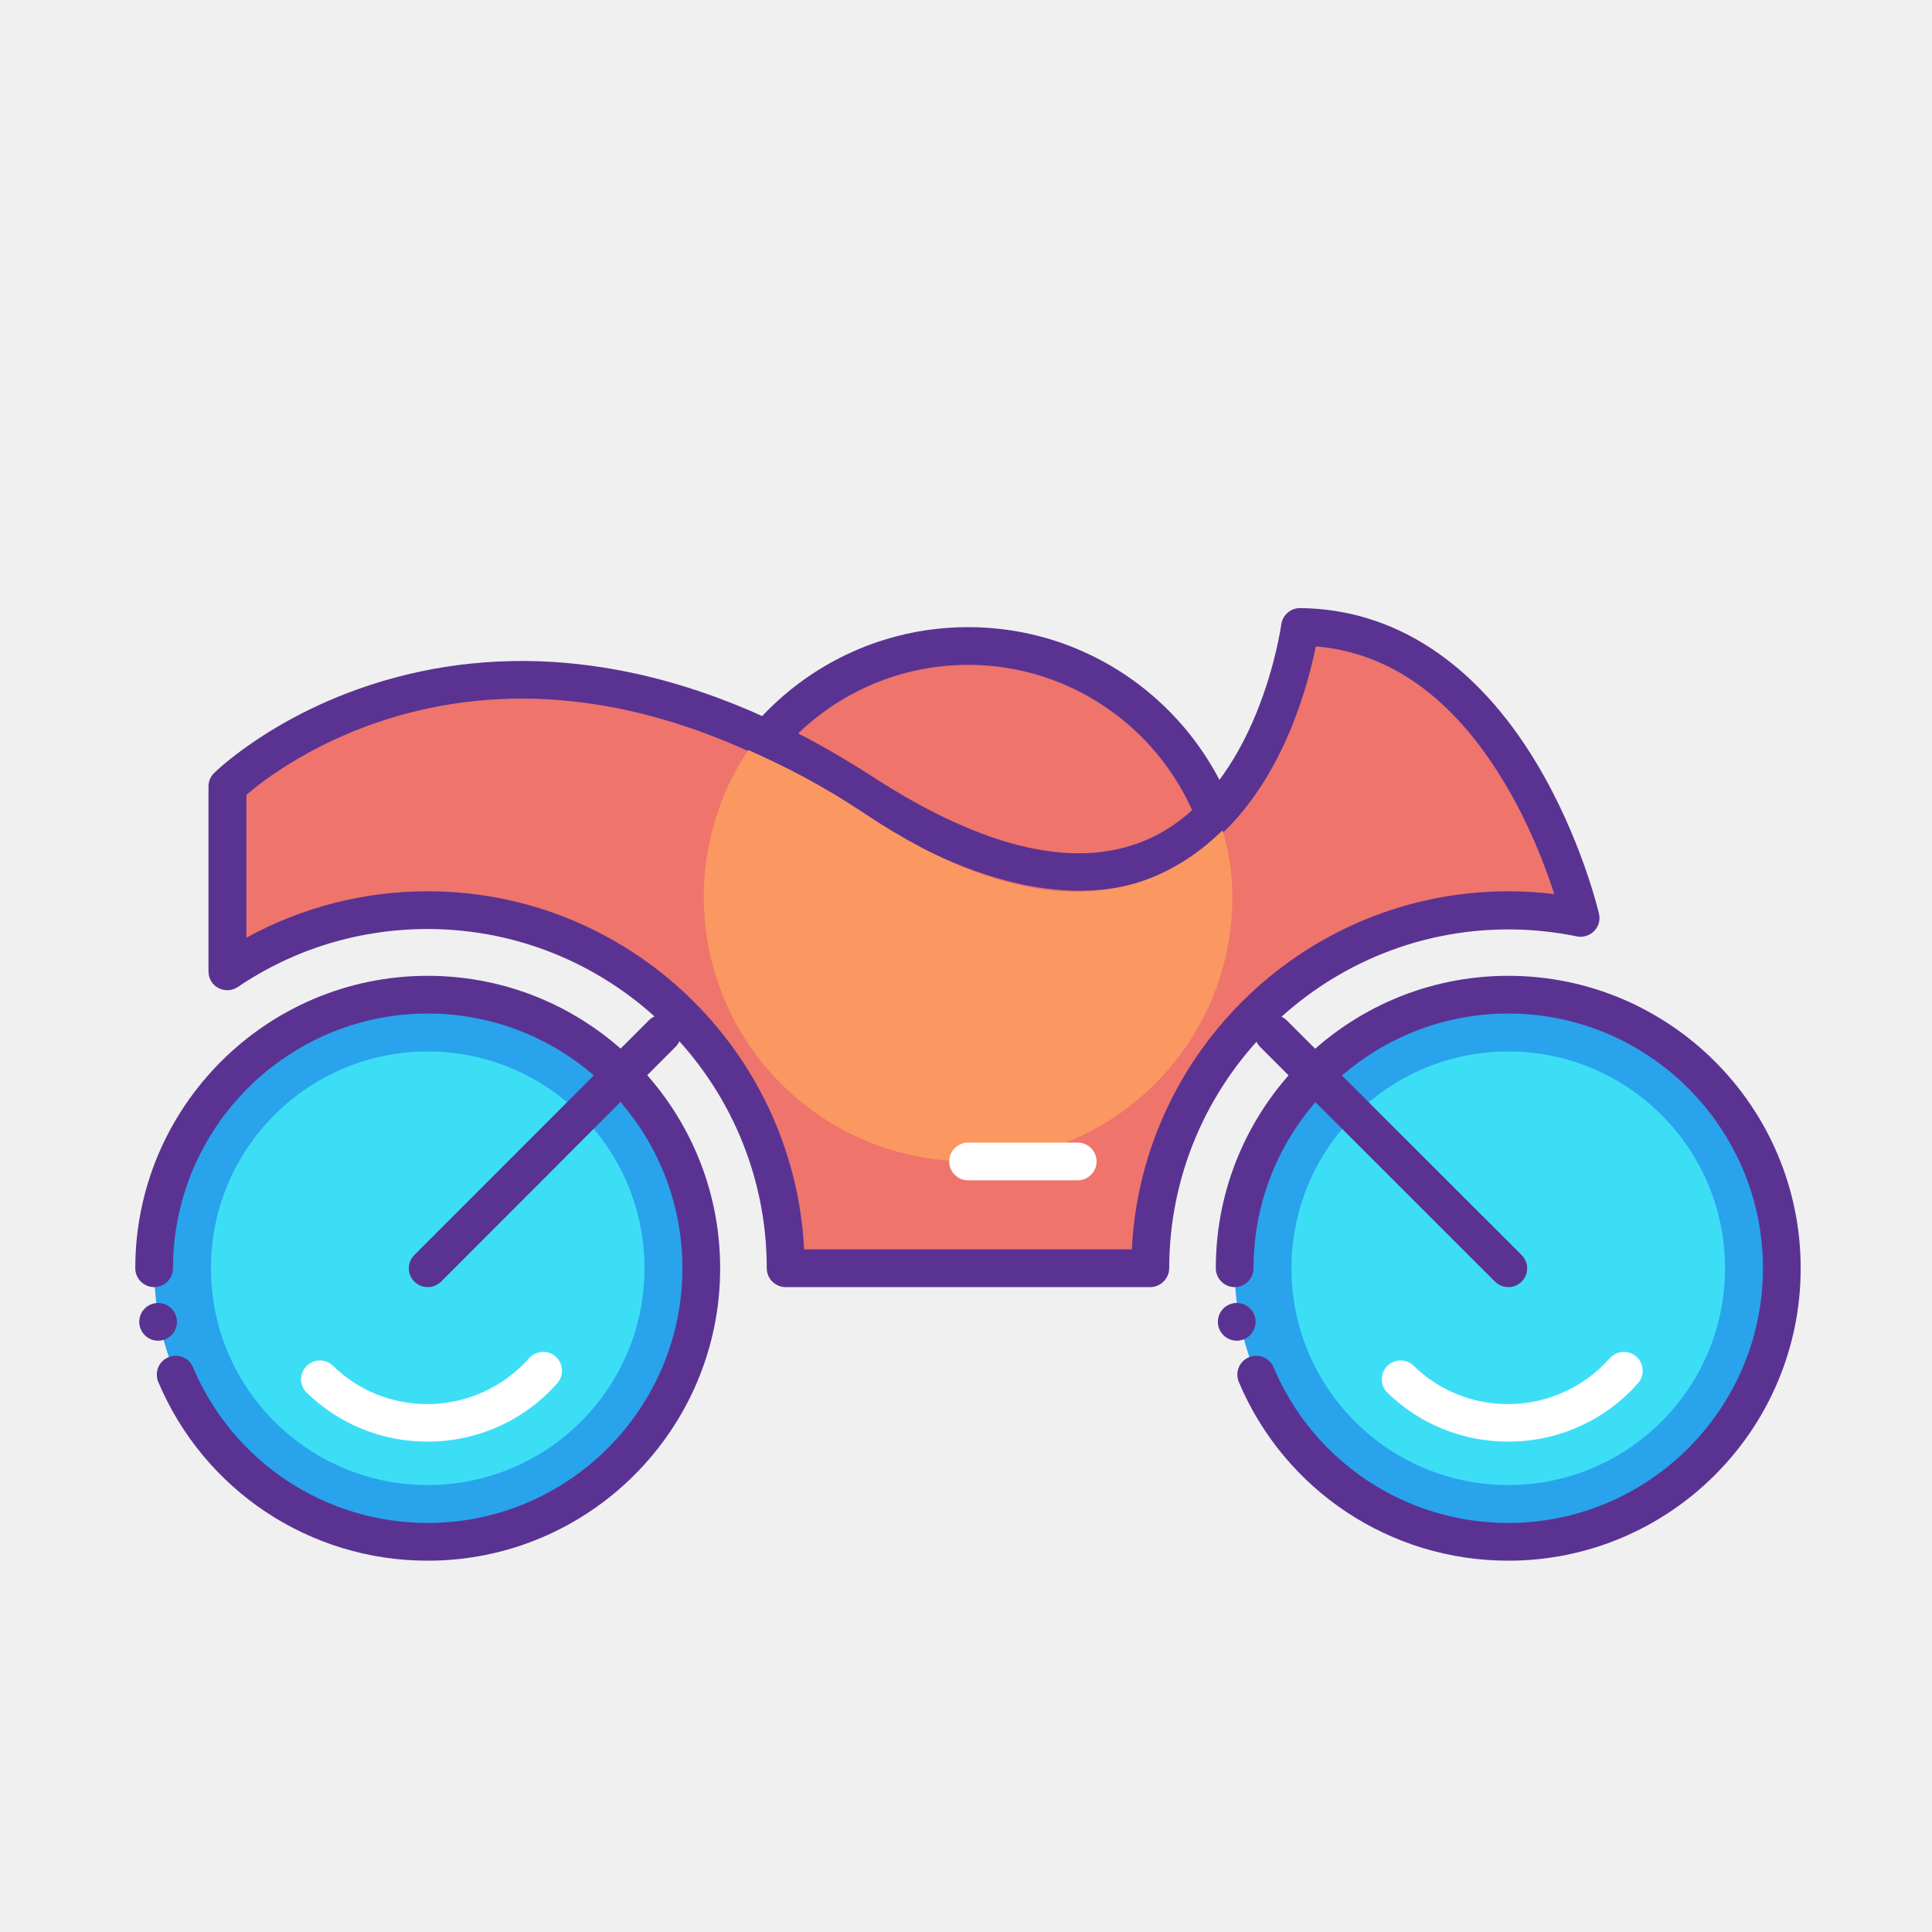
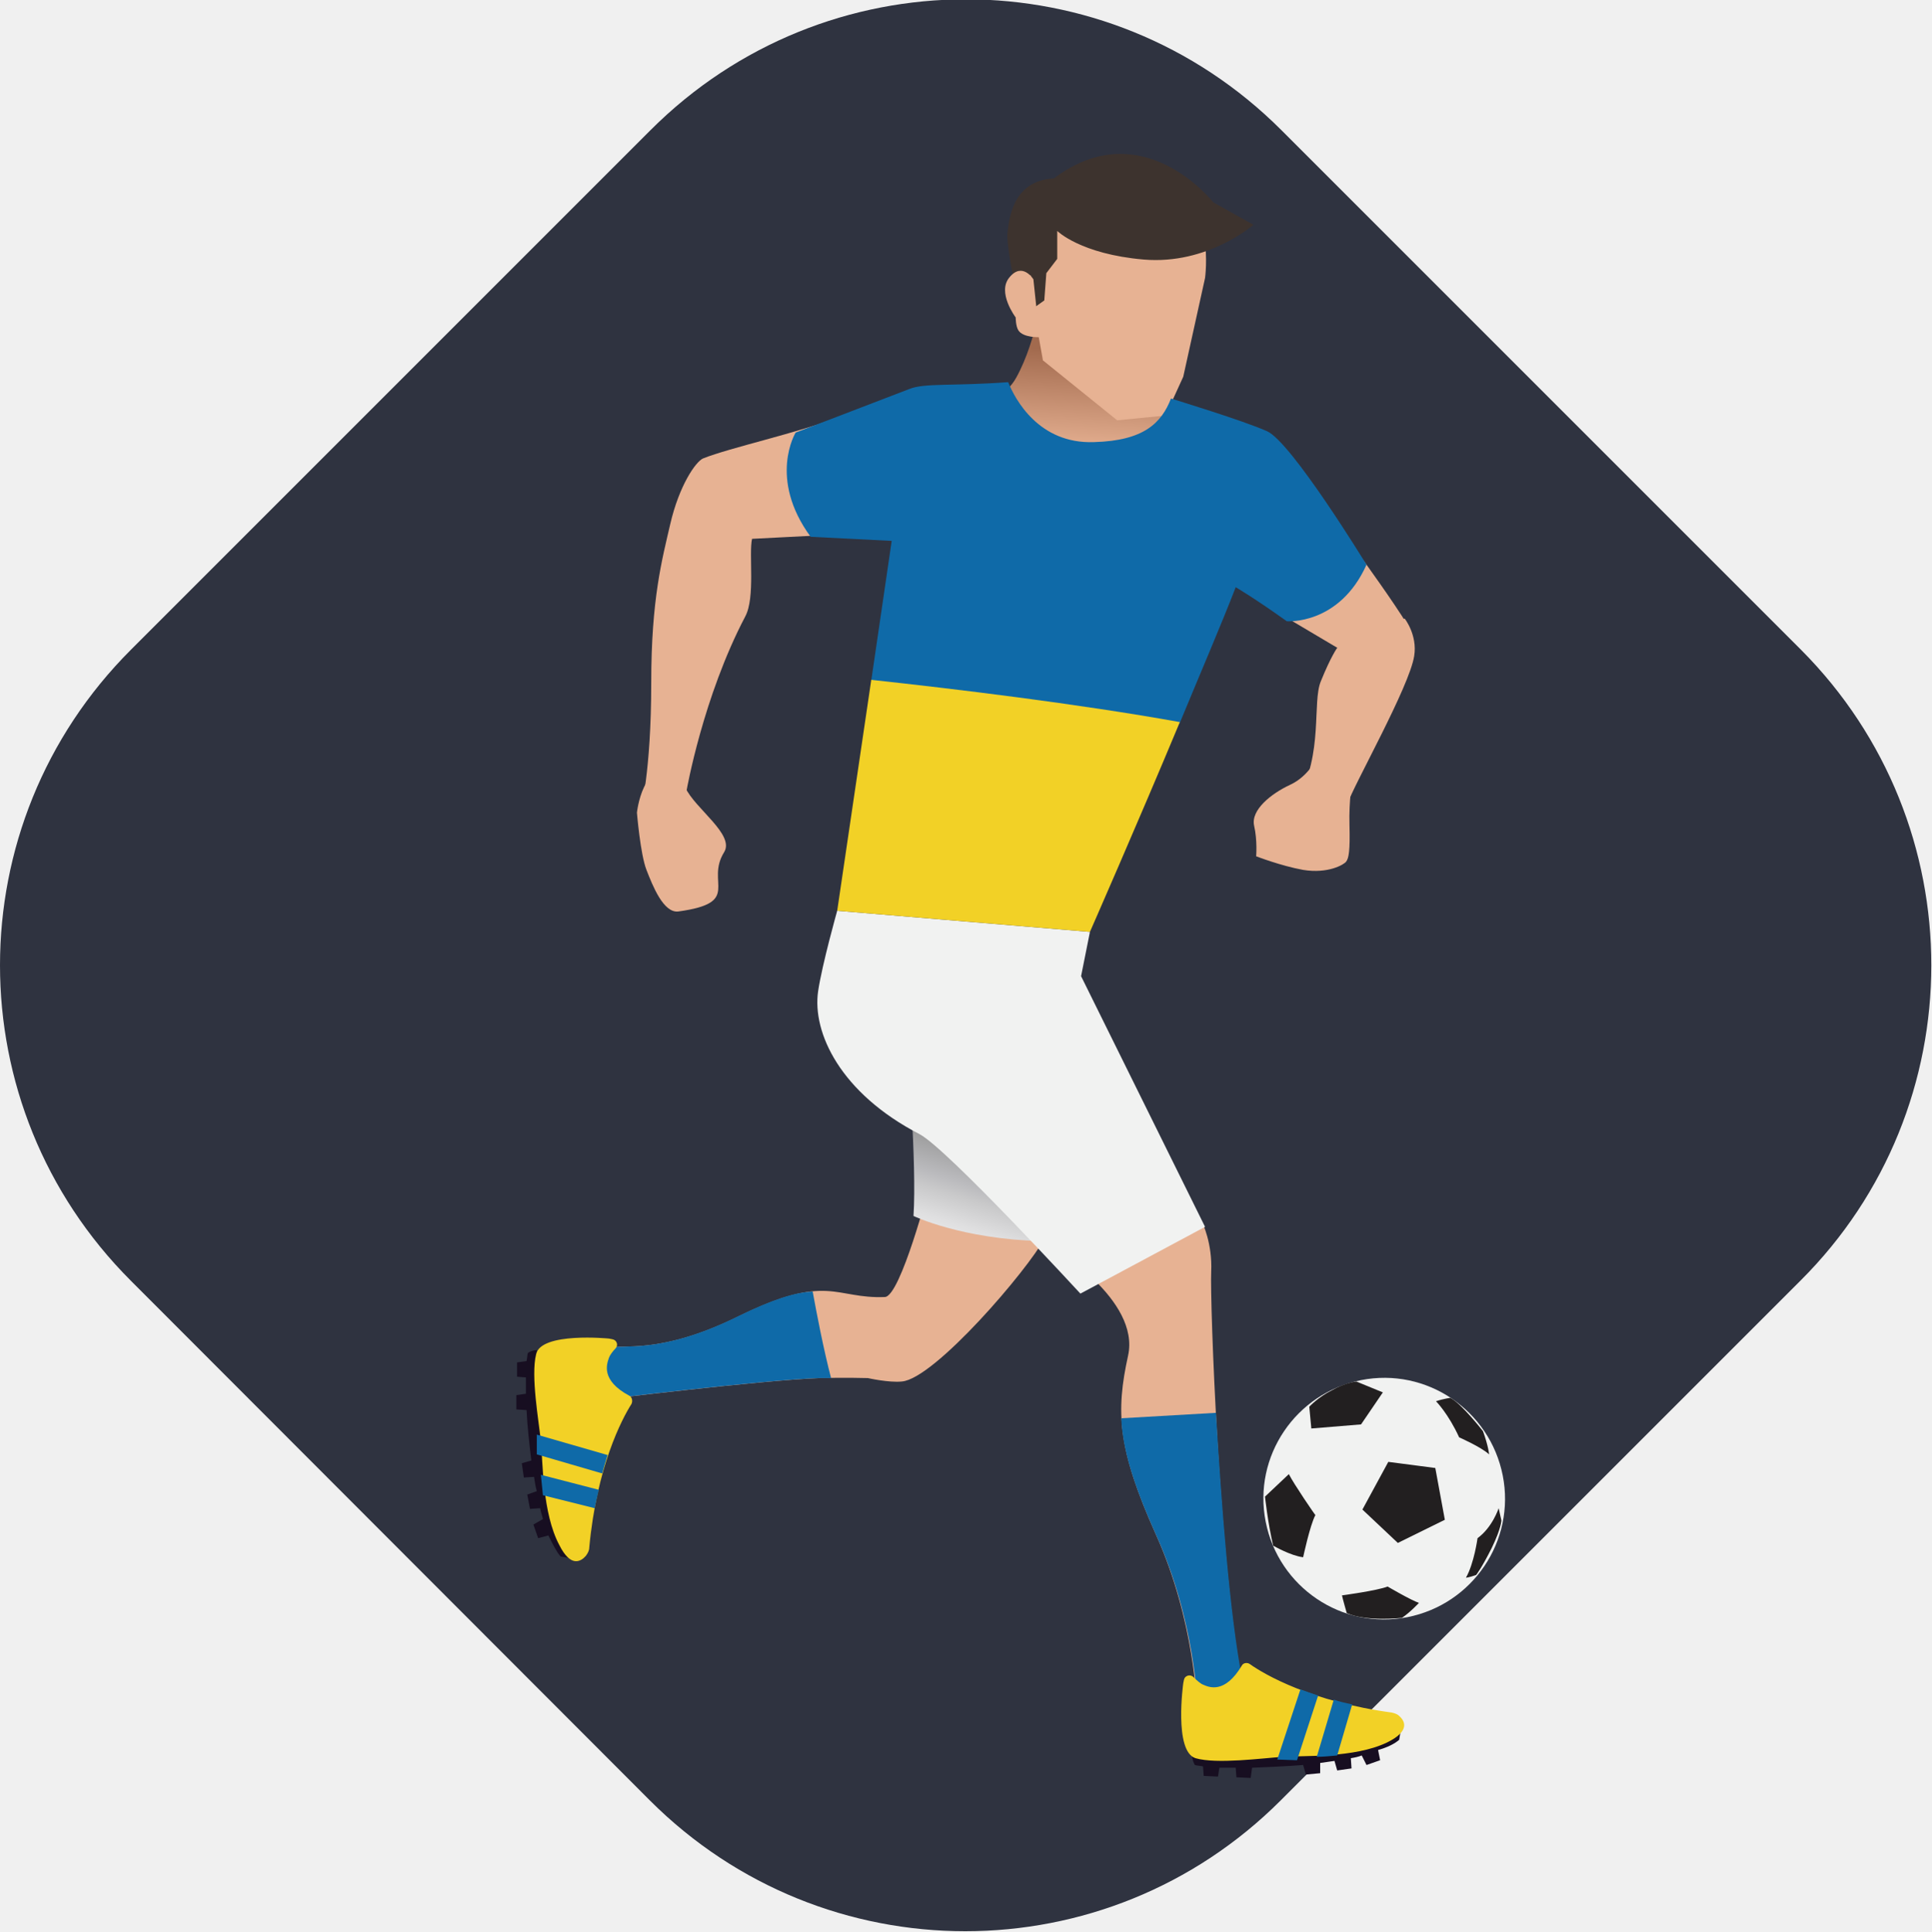
- <svg xmlns="http://www.w3.org/2000/svg" t="1526539568572" class="icon" style="" viewBox="0 0 1024 1024" version="1.1" p-id="1545" width="64" height="64">
-   <defs>
-     <style type="text/css" />
-   </defs>
-   <path d="M799.4 672.2m-145 0a145 145 0 1 0 290 0 145 145 0 1 0-290 0Z" fill="#29A3EC" p-id="1546" />
-   <path d="M799.4 827.2c-62.5 0-118.5-37.2-142.8-94.7-2.1-5.1 0.2-11 5.3-13.1 5.1-2.2 11 0.2 13.1 5.3 21.2 50.1 70 82.5 124.4 82.5 74.4 0 135-60.6 135-135s-60.6-135-135-135-135 60.6-135 135c0 5.5-4.5 10-10 10s-10-4.5-10-10c0-85.5 69.5-155 155-155s155 69.5 155 155-69.5 155-155 155z" fill="#5A3392" p-id="1547" />
-   <path d="M655.5 700.6m-10 0a10 10 0 1 0 20 0 10 10 0 1 0-20 0Z" fill="#5A3392" p-id="1548" />
-   <path d="M513.1 482.5m-140.1 0a140.1 140.1 0 1 0 280.2 0 140.1 140.1 0 1 0-280.2 0Z" fill="#EE746C" p-id="1549" />
-   <path d="M513.1 632.6c-82.8 0-150.1-67.3-150.1-150.1s67.3-150.1 150.1-150.1 150.1 67.3 150.1 150.1-67.3 150.1-150.1 150.1z m0-280.2c-71.7 0-130.1 58.4-130.1 130.1s58.4 130.1 130.1 130.1 130.1-58.4 130.1-130.1-58.4-130.1-130.1-130.1z" fill="#5A3392" p-id="1550" />
-   <path d="M226.7 672.2m-145 0a145 145 0 1 0 290 0 145 145 0 1 0-290 0Z" fill="#29A3EC" p-id="1551" />
-   <path d="M226.7 672.2m-114.9 0a114.9 114.9 0 1 0 229.8 0 114.9 114.9 0 1 0-229.8 0Z" fill="#3CDEF6" p-id="1552" />
-   <path d="M226.7 827.2c-62.5 0-118.5-37.2-142.8-94.7-2.1-5.1 0.2-11 5.3-13.1 5.1-2.2 11 0.2 13.1 5.3 21.2 50.1 70 82.5 124.4 82.5 74.4 0 135-60.6 135-135s-60.6-135-135-135-135 60.6-135 135c0 5.5-4.5 10-10 10s-10-4.5-10-10c0-85.5 69.5-155 155-155s155 69.5 155 155-69.5 155-155 155z" fill="#5A3392" p-id="1553" />
-   <path d="M689 332.1S660.6 551.7 457.2 420c-204.8-132.7-336.7-3.3-336.7-3.3v98.1c30.3-20.5 66.8-32.4 106.1-32.4 104.8 0 189.8 85 189.8 189.8h193.2c0-104.8 85-189.8 189.8-189.8 13.1 0 25.9 1.3 38.3 3.9 0 0-35.3-153.1-148.7-154.2z" fill="#EE746C" p-id="1554" />
-   <path d="M609.6 682.2H416.4c-5.5 0-10-4.5-10-10 0-99.1-80.7-179.8-179.8-179.8-36.1 0-70.8 10.6-100.5 30.7-3.1 2.1-7 2.3-10.3 0.6-3.3-1.7-5.3-5.1-5.3-8.8v-98.1c0-2.7 1.1-5.3 3-7.1 1.4-1.4 35.5-34.4 96-50.6 35.4-9.5 72.5-11.3 110.3-5.3 46.9 7.4 95 26.9 142.9 58 60 38.9 109.5 49.8 146.9 32.5 57.5-26.6 69.4-112.5 69.5-113.3 0.7-5 4.9-8.7 9.9-8.7h0.1c50 0.5 93.4 29 125.4 82.4 23.5 39.3 32.6 78 33 79.6 0.8 3.3-0.2 6.8-2.6 9.2-2.4 2.4-5.9 3.5-9.2 2.8-11.7-2.4-23.9-3.7-36.2-3.7-99.1 0-179.8 80.7-179.8 179.8-0.1 5.3-4.6 9.8-10.1 9.8z m-183.4-20h173.7c5.2-105.5 92.7-189.8 199.6-189.8 8.2 0 16.3 0.5 24.3 1.5-4.6-14.3-13.1-37-26.7-59.5-26.7-44.4-60.2-68.5-99.7-71.8-1.9 9.5-5.8 25.4-12.9 42.9-15.2 37.2-38.2 63.7-66.4 76.8-44.1 20.4-100 9-166.3-33.8-45.5-29.5-91-48-135.1-55-35-5.6-69.3-3.9-102 4.9-45.7 12.3-75.1 35.1-84.1 42.9V497c29.3-16.1 62.2-24.6 96.1-24.6 106.7 0 194.2 84.3 199.5 189.8z" fill="#5A3392" p-id="1555" />
-   <path d="M226.6 764.1c-24.1 0-46.8-9.2-64-25.9-4-3.9-4-10.2-0.2-14.1 3.9-4 10.2-4 14.1-0.2 13.4 13.1 31.2 20.3 50 20.3 20.6 0 40.3-8.9 53.9-24.3 3.7-4.1 10-4.5 14.1-0.9 4.1 3.7 4.5 10 0.9 14.1-17.3 19.7-42.4 31-68.8 31z" fill="#FFFFFF" p-id="1556" />
-   <path d="M799.4 672.2m-114.9 0a114.9 114.9 0 1 0 229.8 0 114.9 114.9 0 1 0-229.8 0Z" fill="#3CDEF6" p-id="1557" />
-   <path d="M799.4 764.1c-24.1 0-46.8-9.2-64-25.9-4-3.9-4-10.2-0.2-14.1 3.9-4 10.2-4 14.1-0.2 13.4 13.1 31.2 20.3 50 20.3 20.6 0 40.3-8.9 53.9-24.3 3.7-4.1 10-4.5 14.1-0.9 4.1 3.7 4.5 10 0.9 14.1-17.3 19.7-42.4 31-68.8 31z" fill="#FFFFFF" p-id="1558" />
-   <path d="M226.7 682.2c-2.6 0-5.1-1-7.1-2.9-3.9-3.9-3.9-10.2 0-14.1l124.3-124.4c3.9-3.9 10.2-3.9 14.1 0 3.9 3.9 3.9 10.2 0 14.1L233.8 679.3c-2 1.9-4.5 2.9-7.1 2.9zM799.5 682.2c-2.6 0-5.1-1-7.1-2.9L668 555c-3.9-3.9-3.9-10.2 0-14.1s10.2-3.9 14.1 0l124.4 124.3c3.9 3.9 3.9 10.2 0 14.1-1.9 1.9-4.4 2.9-7 2.9z" fill="#5A3392" p-id="1559" />
-   <path d="M83.8 700.6m-10 0a10 10 0 1 0 20 0 10 10 0 1 0-20 0Z" fill="#5A3392" p-id="1560" />
-   <path d="M457.2 430.5c-20.8-13.9-41.2-24.4-60.6-33-14.9 22.3-23.6 49.1-23.6 77.9 0 77.4 62.7 140.1 140.1 140.1s140.1-62.7 140.1-140.1c0-13.1-1.8-23.2-5.2-35.3-43.5 42.4-105.3 47.7-190.8-9.6z" fill="#FB9761" p-id="1561" />
-   <path d="M571.2 625.6h-58.1c-5.5 0-10-4.5-10-10s4.5-10 10-10h58.1c5.5 0 10 4.5 10 10s-4.5 10-10 10z" fill="#FFFFFF" p-id="1562" />
+ <svg xmlns="http://www.w3.org/2000/svg" version="1.2" baseProfile="tiny" id="图层_1" x="0px" y="0px" viewBox="0 0 283.5 283.5" xml:space="preserve">
+   <g id="XMLID_10310_">
+     <g id="XMLID_10348_">
+       <path id="XMLID_10350_" fill="#2F3340" d="M264.3,188L188,264.3c-25.6,25.6-67,25.6-92.6,0L19.2,188c-25.6-25.6-25.6-67,0-92.6    l76.3-76.3c25.6-25.6,67-25.6,92.6,0l76.3,76.3C289.9,121,289.9,162.5,264.3,188z" />
+     </g>
+     <g id="XMLID_10319_">
+       <linearGradient id="XMLID_8_" gradientUnits="userSpaceOnUse" x1="159.474" y1="51.564" x2="158.598" y2="66.532">
+         <stop offset="0" style="stop-color:#A26A4E" />
+         <stop offset="1" style="stop-color:#E7B293" />
+       </linearGradient>
+       <path id="XMLID_10347_" fill="url(#XMLID_8_)" d="M136.4,60.2c0,0,9.8,0.8,12.8-4.8c3.1-5.6,4-13.6,4-13.6l15.7,0.2    c0,0-0.9,15.7,3.7,19.7c4.6,3.9,8.4,4.6,8.4,4.6s-12.2,11-26.1,8.5C141.1,72.2,136.4,60.2,136.4,60.2z" />
+       <path id="XMLID_10346_" fill="#E7B293" d="M99.4,113.1c0,0,0.4,0.8,1.2,2.5c1.4,3.1,7.3,6.9,5.7,9.5c-2.8,4.5,2.7,7.4-6.7,8.7    c-2.2,0.3-3.8-3.8-4.7-6.1c-0.9-2.3-1.4-8.4-1.4-8.4S94.3,111.4,99.4,113.1z" />
+       <path id="XMLID_10345_" fill="#E7B293" d="M128,78.2c-2.8-9.6-4.5-17.1-4.5-17.1c-6.5,2.5-16.3,4.6-20.3,6.2    c-1.1,0.5-3.5,4-4.8,9.6c-1.2,5.2-2.8,11-2.8,23.3c0,13.4-1.6,18.6-1.5,19c0,0.5,1.2,8.6,6.7-3.2c0,0,2.4-13.7,8.6-25.5    c1.5-2.8,0.5-9.2,1-11.4L128,78.2z" />
+       <path id="XMLID_10344_" fill="#E7B293" d="M136.4,174.2c0,0-4.2,16.1-6.5,16.2c-7.4,0.3-8.3-3.6-21.4,2.8    c-11.7,5.8-17.3,4-18.7,4.7c-1.4,0.7-5.3,4.6-1.6,7.6c0,0,23.7-2.9,32.1-3.2c3.7-0.1,7.1,0,7.1,0s3.1,0.7,5,0.5    c4.8-0.4,18.5-16.4,21-21.1L136.4,174.2z" />
+       <linearGradient id="XMLID_9_" gradientUnits="userSpaceOnUse" x1="144.022" y1="168.517" x2="138.607" y2="185.823">
+         <stop offset="0" style="stop-color:#999999" />
+         <stop offset="0.318" style="stop-color:#BBBBBE" />
+         <stop offset="0.43" style="stop-color:#C9C9CA" />
+         <stop offset="0.648" style="stop-color:#DFDFE0" />
+         <stop offset="0.844" style="stop-color:#EDEDED" />
+         <stop offset="1" style="stop-color:#F1F2F1" />
+       </linearGradient>
+       <path id="XMLID_10343_" fill="url(#XMLID_9_)" d="M133.2,153.8c0,0,1.4,17,0.9,24.7c0,0,7,3.4,18.9,3.7l9.4-23.3L133.2,153.8z" />
+       <path id="XMLID_10342_" fill="#0F6AA8" d="M108.4,193.2c-11.7,5.8-17.3,4-18.7,4.7c-1.4,0.7-5.3,4.6-1.6,7.6    c0,0,23.7-2.9,32.1-3.2c0.6,0,1.2,0,1.8,0c-1.1-4.2-2.1-9.4-2.7-12.7C116.8,189.7,113.5,190.7,108.4,193.2z" />
+       <path id="XMLID_10341_" fill="#E7B293" d="M170.2,169.1l6.3,10.4c0,0,1.5,3,1.3,7.2c-0.2,4.2,1.2,42.9,4.5,60c0,0,0.5,6.9-6.6,3.8    c0,0-0.3-12.5-6-25.2c-5.7-12.7-5.9-18.1-4.1-26.3c1.8-8.2-11-15.8-11-15.8L170.2,169.1z" />
+       <path id="XMLID_10340_" fill="#F1F2F1" d="M122.9,133.7c0,0-2.2,7.8-2.8,11.8c-0.9,6.1,3.3,15,14.9,21c4,2.1,23.6,23.4,23.6,23.4    l18.3-9.8l-18.2-36.8l1.3-6.5L122.9,133.7z" />
+       <path id="XMLID_10339_" fill="#E7B293" d="M206.6,91.7c-2-3.3-6.5-9.5-6.5-9.5l-11.2,8.5l8.6,5.1    C197.5,95.8,203.8,95.8,206.6,91.7z" />
+       <path id="XMLID_10338_" fill="#0F6AA8" d="M175.8,250.5c7.1,3.1,6.6-3.8,6.6-3.8c-1.9-9.6-3.1-26-3.9-39.3l-13.9,0.8    c0.2,4.5,1.7,9.5,5.1,17.1C175.5,238,175.8,250.5,175.8,250.5z" />
+       <g id="XMLID_10333_">
+         <path id="XMLID_10337_" fill="#170E21" d="M205.4,255.4l0.2-1.2l-30.6,3.5c0,0,0,0.7,0.4,1.4c0.3,0.1,0.7,0.1,1.2,0.2l0.1,1.4     l2.1,0.1l0.2-1.3c0.7,0,1.5,0,2.4,0l0.1,1.4l2.1,0.1l0.2-1.5c2.3-0.1,4.9-0.2,7.5-0.4l0.4,1.4l2.1-0.2l0-1.5     c0.7-0.1,1.4-0.2,2.1-0.3l0.4,1.4l2.1-0.3l-0.1-1.5c0.6-0.1,1.1-0.2,1.6-0.4l0.7,1.4l2-0.7l-0.3-1.5     C203.7,256.5,204.7,256,205.4,255.4z" />
+         <path id="XMLID_10336_" fill="#F2D126" d="M173.7,247.1l0.1-0.5c0.1-0.6,0.9-0.9,1.4-0.4c0.5,0.5,1.1,1,1.4,1.1     c0.9,0.4,3.2,1.4,5.7-2.8c0.2-0.4,0.8-0.5,1.2-0.2c2.1,1.5,9,5.5,20.8,7.1c0.4,0.1,0.8,0.2,1.1,0.5c0.8,0.7,1.7,2.2-1.8,3.9     c-4.8,2.3-12.3,1.9-15.3,2.1c-3,0.2-9.7,1.1-12.8,0.2C172.3,257.1,173.7,247.1,173.7,247.1z" />
+         <path id="XMLID_10335_" fill="#0F6AA8" d="M193.5,248.9c-0.9-0.3-1.8-0.6-2.6-0.9l-3.4,10.3l2.9,0.1L193.5,248.9z" />
+         <path id="XMLID_10334_" fill="#0F6AA8" d="M193.3,257.9c0.9,0,1.9-0.1,3-0.2l2.2-7.5c-1-0.2-1.9-0.4-2.7-0.7L193.3,257.9z" />
+       </g>
+       <g id="XMLID_10328_">
+         <path id="XMLID_10332_" fill="#170E21" d="M82.3,228.5l1.2,0.2l-4.7-30.5c0,0-0.7,0-1.3,0.4c-0.1,0.3-0.1,0.7-0.2,1.2l-1.4,0.2     l0,2.1l1.3,0.1c0,0.7,0,1.5,0,2.4l-1.4,0.2l0,2.1l1.5,0.1c0.1,2.3,0.4,4.9,0.7,7.4l-1.4,0.4l0.3,2.1l1.5-0.1     c0.1,0.7,0.2,1.4,0.4,2.1l-1.4,0.5l0.4,2.1l1.5-0.1c0.1,0.6,0.3,1.1,0.4,1.6l-1.4,0.8l0.7,2l1.5-0.4     C81.2,226.8,81.7,227.8,82.3,228.5z" />
+         <path id="XMLID_10331_" fill="#F2D126" d="M89.4,196.5l0.5,0.1c0.6,0.1,0.9,0.8,0.5,1.3c-0.5,0.5-0.9,1.1-1,1.4     c-0.3,0.9-1.3,3.3,3,5.6c0.4,0.2,0.5,0.8,0.3,1.2c-1.4,2.2-5.1,9.2-6.2,21.1c0,0.4-0.2,0.8-0.5,1.2c-0.7,0.8-2.2,1.8-3.9-1.6     c-2.5-4.7-2.4-12.2-2.7-15.2c-0.3-3-1.5-9.6-0.7-12.8C79.4,195.5,89.4,196.5,89.4,196.5z" />
+         <path id="XMLID_10330_" fill="#0F6AA8" d="M88.4,216.3c0.3-1,0.5-1.8,0.8-2.7l-10.4-3l0,2.9L88.4,216.3z" />
+         <path id="XMLID_10329_" fill="#0F6AA8" d="M79.4,216.5c0.1,0.9,0.2,1.9,0.3,3l7.6,1.9c0.2-1,0.4-1.9,0.6-2.7L79.4,216.5z" />
+       </g>
+       <path id="XMLID_10327_" fill="#E7B293" d="M193.4,111.1c0,0-1.2,2.8-4,4.1c-2.8,1.3-5.8,3.7-5.3,6c0.5,2.2,0.3,4.5,0.3,4.5    s3.6,1.4,6.9,2c3.7,0.6,6-0.8,6.3-1.2c0.4-0.5,0.6-1.6,0.5-5.4c-0.1-3.7,0.4-5.9,0.4-8C198.5,111,194.9,109.5,193.4,111.1z" />
+       <path id="XMLID_10326_" fill="#E7B293" d="M196.3,95.1c0,0-0.9,1.2-2.4,4.9c-1.3,3.1,0.4,10.5-3.4,17.3c-1.4,2.5,0.6,4.7,3.9,6.1    c3.3,1.4,2.4-2.5,3.4-5.4c1-2.9,9.1-17.2,9.8-21.7c0.5-3.1-1.4-5.5-1.4-5.5S200.4,93.4,196.3,95.1z" />
+       <path id="XMLID_10325_" fill="#E7B293" d="M151.2,42.3l1.9,10.6l10.9,8.8l7.1-0.7l2.6-5.7l3.2-14.5c0,0,1.6-11.4-5.8-13.9    C163.7,24.4,150.6,24.7,151.2,42.3z" />
+       <path id="XMLID_10324_" fill="#3D332E" d="M151.3,40.4l0.6,4.7l1.4-1l0.3-4l1.6-2.1v-4.1c0,0,3.4,3.4,12.7,4.2    c9.4,0.8,16.1-5.1,16.1-5.1l-5.9-3.3c0,0-10.4-13.3-23.4-3.5c-6.4,0.3-6.6,6.7-6.8,7.9c-0.2,1.2,0.7,5.9,0.7,5.9l0.2,1.4    L151.3,40.4z" />
+       <path id="XMLID_10323_" fill="#E7B293" d="M151.7,41c0,0-1.6-2.6-3.5-0.3c-1.9,2.2,0.9,5.9,0.9,5.9s0,1.3,0.4,1.9    c0.7,1.1,3.1,1,3.1,1L151.7,41z" />
+       <g id="XMLID_10320_">
+         <path id="XMLID_10322_" fill="#0F6AA8" d="M188.9,91.2c0,0,7.7,0.6,11.7-8.3c0,0-11-18-14.6-19.6c-3.6-1.6-13.5-4.6-14.1-4.8     c-1.4,3.6-4,6.2-11.3,6.4c-8.1,0.3-11.6-6.3-12.6-8.8c-8.2,0.6-12.3,0.1-14.5,1c-5.7,2.2-16.7,6.4-16.7,6.4s-4.1,6.7,2.2,15.3     l11.9,0.6l-3,20.5c11.9,1.3,30.3,3.5,45.3,6.2c3.1-7.5,6.2-14.7,8.2-19.9C181.4,86.2,184.3,87.9,188.9,91.2z" />
+         <path id="XMLID_10321_" fill="#F2D126" d="M122.9,133.7l37.1,3.1c0,0,6.9-15.7,13.2-30.8c-15-2.7-33.3-4.9-45.3-6.2L122.9,133.7z     " />
+       </g>
+     </g>
+     <g id="XMLID_10311_">
+       <path id="XMLID_10318_" fill="#F1F2F1" d="M220.6,216.6c1.9,9.6-4.4,18.9-14,20.8c-9.6,1.9-18.9-4.4-20.8-14    c-1.9-9.6,4.4-18.9,14-20.8C209.4,200.7,218.7,207,220.6,216.6z" />
+       <polygon id="XMLID_10317_" fill="#221F20" points="203.8,214.6 200,221.6 205.2,226.5 212.1,223.1 210.7,215.5   " />
+       <path id="XMLID_10316_" fill="#221F20" d="M192.2,206.5l0.3,3.2l7.3-0.6l3.2-4.7l-3.9-1.6c0,0-1.7,0.2-3.6,1.3    C193.5,205.1,192.2,206.5,192.2,206.5z" />
+       <path id="XMLID_10315_" fill="#221F20" d="M189.2,216.4l-3.5,3.3c0,0,0.4,3.8,1.2,7.2c0,0,2.6,1.5,4.4,1.7c0,0,1-4.7,1.8-6.2    C193.1,222.5,189.9,217.8,189.2,216.4z" />
+       <path id="XMLID_10314_" fill="#221F20" d="M197.7,236.8c0,0-0.6-2.1-0.7-2.6c0,0,5.2-0.7,6.7-1.3c0,0,3.4,2,4.6,2.4    c0,0-1.3,1.4-2.5,2.2C205.8,237.5,200.6,238.1,197.7,236.8z" />
+       <path id="XMLID_10313_" fill="#221F20" d="M220,221.4c0,0-0.9,2.8-3.1,4.4c0,0-0.5,3.7-1.7,5.8c0,0,0.4,0,1.5-0.4c0,0,0.8-1,2.3-4    c1.4-2.9,1.4-4,1.4-4L220,221.4z" />
+       <path id="XMLID_10312_" fill="#221F20" d="M210.8,205.7c0,0,1.8,1.8,3.4,5.3c0,0,3.2,1.4,4.4,2.5c0,0-0.1-1.2-0.9-3.4    c0,0-3.1-4-4.8-4.9C213,205.2,212,205.3,210.8,205.7z" />
+     </g>
+   </g>
+   <g id="XMLID_1_">
+ </g>
+   <g id="XMLID_2_">
+ </g>
+   <g id="XMLID_3_">
+ </g>
+   <g id="XMLID_4_">
+ </g>
+   <g id="XMLID_5_">
+ </g>
+   <g id="XMLID_6_">
+ </g>
</svg>
